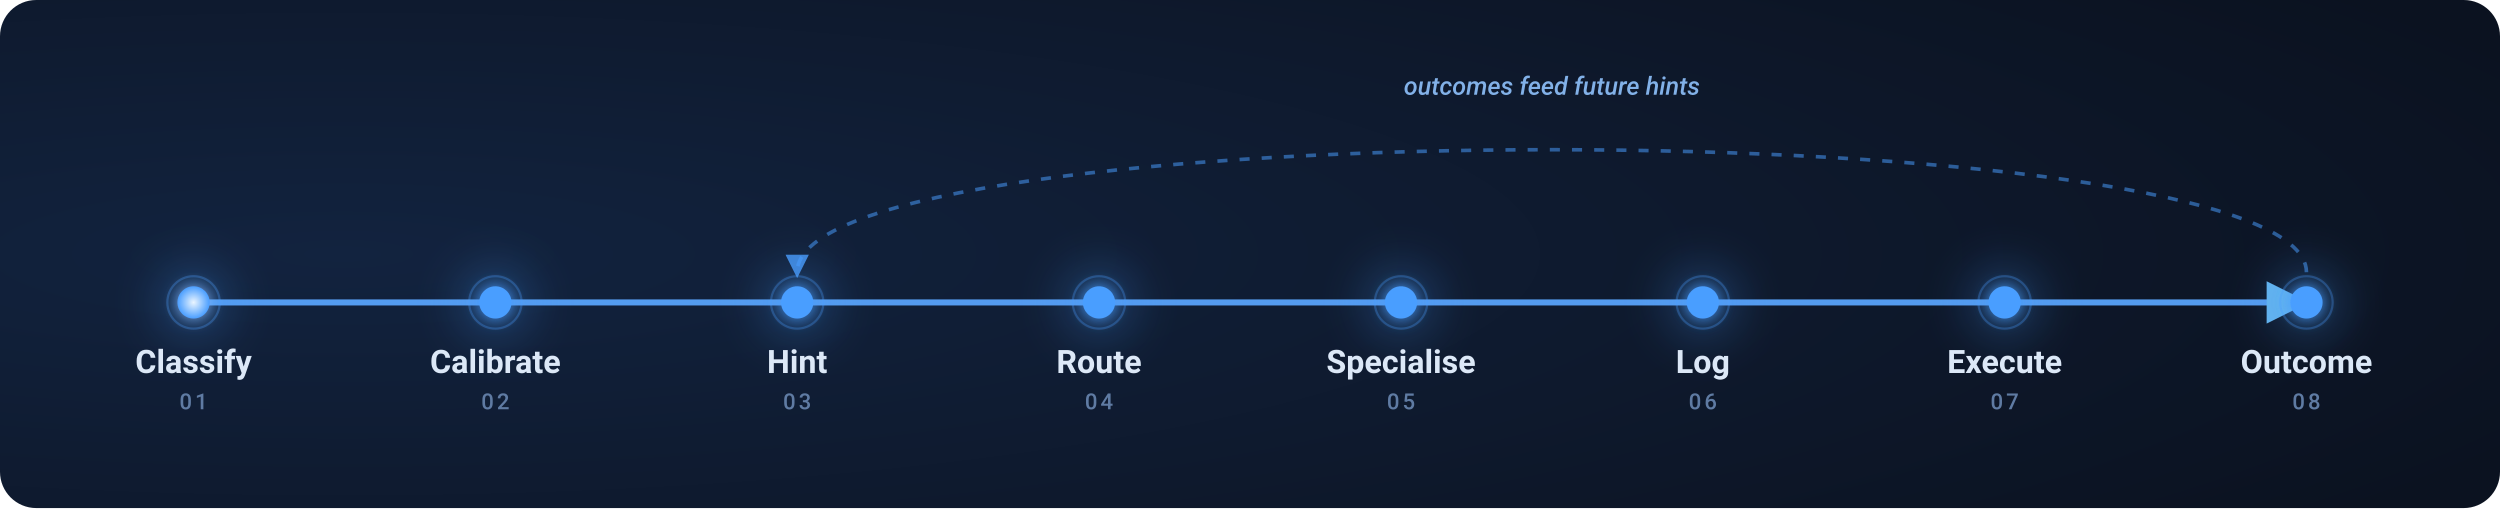
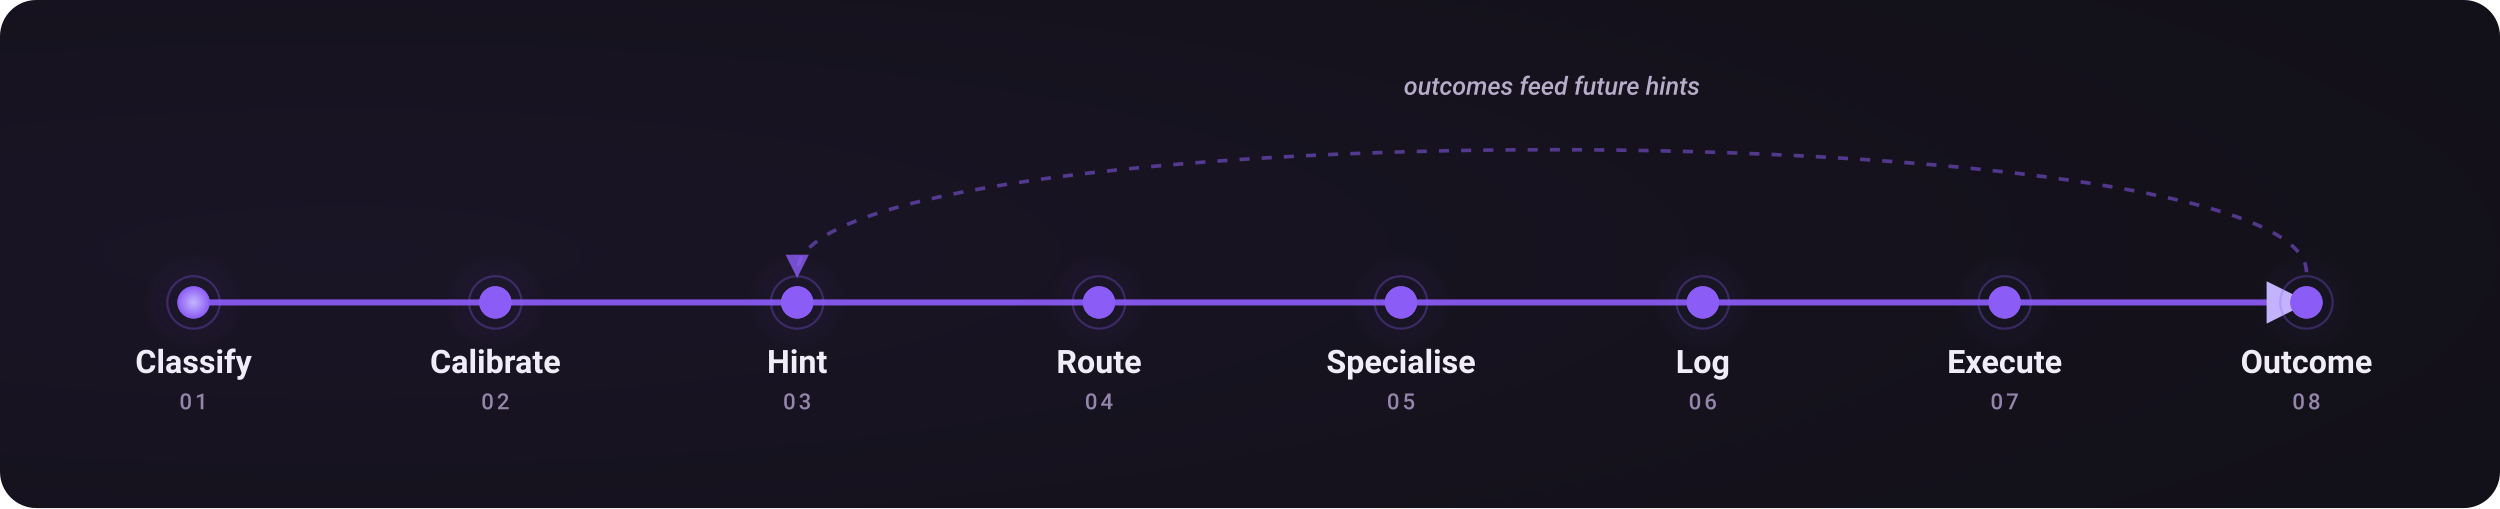
<svg xmlns="http://www.w3.org/2000/svg" viewBox="0 0 1240 252" font-family="-apple-system,BlinkMacSystemFont,Segoe UI,Roboto,Helvetica,Arial,sans-serif">
  <defs>
    <radialGradient id="src" cx="0.5" cy="0.5" r="0.5">
-       <stop offset="0" stop-color="#eaf5ff" />
-       <stop offset="1" stop-color="#4a9eff" />
+       <stop offset="0" stop-color="#C4B5FD" />
+       <stop offset="1" stop-color="#8B5CF6" />
    </radialGradient>
    <radialGradient id="vign" cx="0.14" cy="0.5" r="0.95">
-       <stop offset="0" stop-color="#12233f" />
-       <stop offset="1" stop-color="#0b1220" />
+       <stop offset="0" stop-color="#1A1526" />
+       <stop offset="1" stop-color="#121018" />
    </radialGradient>
    <filter id="glow" x="-80%" y="-80%" width="260%" height="260%">
-       <feGaussianBlur stdDeviation="4" result="b" />
+       <feGaussianBlur stdDeviation="0" result="b" />
      <feMerge>
        <feMergeNode in="b" />
        <feMergeNode in="SourceGraphic" />
      </feMerge>
    </filter>
    <filter id="soft" x="-140%" y="-140%" width="380%" height="380%">
-       <feGaussianBlur stdDeviation="9" />
+       <feGaussianBlur stdDeviation="2" />
    </filter>
    <marker id="arw" viewBox="0 0 10 10" refX="7.5" refY="5" markerWidth="7" markerHeight="7" orient="auto-start-reverse">
-       <path d="M0,0 L10,5 L0,10 z" fill="#63b3ed" />
+       <path d="M0,0 L10,5 L0,10 z" fill="#C4B5FD" />
    </marker>
    <marker id="arwd" viewBox="0 0 10 10" refX="7.5" refY="5" markerWidth="6.5" markerHeight="6.5" orient="auto-start-reverse">
-       <path d="M0,0 L10,5 L0,10 z" fill="#4a9eff" opacity="0.8" />
+       <path d="M0,0 L10,5 L0,10 z" fill="#8B5CF6" opacity="0.8" />
    </marker>
  </defs>
  <rect width="1240" height="252" rx="18" fill="url(#vign)" />
-   <line x1="96.0" y1="150.0" x2="1140.0" y2="150.0" stroke="#4a9eff" stroke-width="8" stroke-opacity="0.16" stroke-linecap="round" filter="url(#soft)" />
-   <line x1="96.0" y1="150.0" x2="1140.0" y2="150.0" stroke="#5aa6ff" stroke-width="3" stroke-opacity="0.92" stroke-linecap="round" marker-end="url(#arw)" />
-   <path d="M 1144.0 135.0 C 1144.0 54.0 395.4 54.0 395.4 135.0" fill="none" stroke="#4a9eff" stroke-opacity="0.52" stroke-width="1.8" stroke-dasharray="5 6" marker-end="url(#arwd)" />
-   <text x="769.7" y="47.0" text-anchor="middle" font-size="12.5" font-weight="500" fill="#82b1e8" font-style="italic">outcomes feed future hints</text>
-   <circle cx="96.0" cy="150.0" r="22.0" fill="#4a9eff" opacity="0.16" filter="url(#soft)" />
-   <circle cx="96.0" cy="150.0" r="13.0" fill="none" stroke="#4a9eff" stroke-opacity="0.3" stroke-width="1.1" />
+   <line x1="96.0" y1="150.0" x2="1140.0" y2="150.0" stroke="#8B5CF6" stroke-width="8" stroke-opacity="0.03" stroke-linecap="round" filter="url(#soft)" />
+   <line x1="96.0" y1="150.0" x2="1140.0" y2="150.0" stroke="#8B5CF6" stroke-width="3" stroke-opacity="0.92" stroke-linecap="round" marker-end="url(#arw)" />
+   <path d="M 1144.0 135.0 C 1144.0 54.0 395.4 54.0 395.4 135.0" fill="none" stroke="#8B5CF6" stroke-opacity="0.52" stroke-width="1.8" stroke-dasharray="5 6" marker-end="url(#arwd)" />
+   <text x="769.7" y="47.0" text-anchor="middle" font-size="12.5" font-weight="500" fill="#B7ACC9" font-style="italic">outcomes feed future hints</text>
+   <circle cx="96.0" cy="150.0" r="22.0" fill="#8B5CF6" opacity="0.03" filter="url(#soft)" />
+   <circle cx="96.0" cy="150.0" r="13.0" fill="none" stroke="#8B5CF6" stroke-opacity="0.3" stroke-width="1.1" />
  <circle cx="96.0" cy="150.0" r="8.0" fill="url(#src)" fill-opacity="1.0" filter="url(#glow)" />
-   <text x="96.0" y="185.0" text-anchor="middle" font-size="16" font-weight="600" fill="#dce8f7">Classify</text>
-   <text x="96.0" y="203.0" text-anchor="middle" font-size="11" font-weight="500" fill="#5f7ba3" letter-spacing="1.5">01</text>
-   <circle cx="245.7" cy="150.0" r="22.0" fill="#4a9eff" opacity="0.16" filter="url(#soft)" />
-   <circle cx="245.7" cy="150.0" r="13.0" fill="none" stroke="#4a9eff" stroke-opacity="0.3" stroke-width="1.1" />
-   <circle cx="245.7" cy="150.0" r="8.0" fill="#4a9eff" fill-opacity="1.0" filter="url(#glow)" />
-   <text x="245.7" y="185.0" text-anchor="middle" font-size="16" font-weight="600" fill="#dce8f7">Calibrate</text>
-   <text x="245.7" y="203.0" text-anchor="middle" font-size="11" font-weight="500" fill="#5f7ba3" letter-spacing="1.5">02</text>
-   <circle cx="395.4" cy="150.0" r="22.0" fill="#4a9eff" opacity="0.16" filter="url(#soft)" />
-   <circle cx="395.4" cy="150.0" r="13.0" fill="none" stroke="#4a9eff" stroke-opacity="0.3" stroke-width="1.1" />
-   <circle cx="395.4" cy="150.0" r="8.0" fill="#4a9eff" fill-opacity="1.0" filter="url(#glow)" />
-   <text x="395.4" y="185.0" text-anchor="middle" font-size="16" font-weight="600" fill="#dce8f7">Hint</text>
-   <text x="395.4" y="203.0" text-anchor="middle" font-size="11" font-weight="500" fill="#5f7ba3" letter-spacing="1.5">03</text>
-   <circle cx="545.1" cy="150.0" r="22.0" fill="#4a9eff" opacity="0.16" filter="url(#soft)" />
-   <circle cx="545.1" cy="150.0" r="13.0" fill="none" stroke="#4a9eff" stroke-opacity="0.3" stroke-width="1.1" />
-   <circle cx="545.1" cy="150.0" r="8.0" fill="#4a9eff" fill-opacity="1.0" filter="url(#glow)" />
-   <text x="545.1" y="185.0" text-anchor="middle" font-size="16" font-weight="600" fill="#dce8f7">Route</text>
-   <text x="545.1" y="203.0" text-anchor="middle" font-size="11" font-weight="500" fill="#5f7ba3" letter-spacing="1.5">04</text>
-   <circle cx="694.9" cy="150.0" r="22.0" fill="#4a9eff" opacity="0.16" filter="url(#soft)" />
-   <circle cx="694.9" cy="150.0" r="13.0" fill="none" stroke="#4a9eff" stroke-opacity="0.3" stroke-width="1.1" />
-   <circle cx="694.9" cy="150.0" r="8.0" fill="#4a9eff" fill-opacity="1.0" filter="url(#glow)" />
-   <text x="694.9" y="185.0" text-anchor="middle" font-size="16" font-weight="600" fill="#dce8f7">Specialise</text>
-   <text x="694.9" y="203.0" text-anchor="middle" font-size="11" font-weight="500" fill="#5f7ba3" letter-spacing="1.5">05</text>
-   <circle cx="844.6" cy="150.0" r="22.0" fill="#4a9eff" opacity="0.16" filter="url(#soft)" />
-   <circle cx="844.6" cy="150.0" r="13.0" fill="none" stroke="#4a9eff" stroke-opacity="0.3" stroke-width="1.1" />
-   <circle cx="844.6" cy="150.0" r="8.0" fill="#4a9eff" fill-opacity="1.0" filter="url(#glow)" />
-   <text x="844.6" y="185.0" text-anchor="middle" font-size="16" font-weight="600" fill="#dce8f7">Log</text>
-   <text x="844.6" y="203.0" text-anchor="middle" font-size="11" font-weight="500" fill="#5f7ba3" letter-spacing="1.5">06</text>
-   <circle cx="994.3" cy="150.0" r="22.0" fill="#4a9eff" opacity="0.16" filter="url(#soft)" />
-   <circle cx="994.3" cy="150.0" r="13.0" fill="none" stroke="#4a9eff" stroke-opacity="0.3" stroke-width="1.1" />
-   <circle cx="994.3" cy="150.0" r="8.0" fill="#4a9eff" fill-opacity="1.0" filter="url(#glow)" />
-   <text x="994.3" y="185.0" text-anchor="middle" font-size="16" font-weight="600" fill="#dce8f7">Execute</text>
-   <text x="994.3" y="203.0" text-anchor="middle" font-size="11" font-weight="500" fill="#5f7ba3" letter-spacing="1.5">07</text>
-   <circle cx="1144.0" cy="150.0" r="22.0" fill="#4a9eff" opacity="0.16" filter="url(#soft)" />
-   <circle cx="1144.0" cy="150.0" r="13.0" fill="none" stroke="#4a9eff" stroke-opacity="0.3" stroke-width="1.1" />
-   <circle cx="1144.0" cy="150.0" r="8.0" fill="#4a9eff" fill-opacity="1.0" filter="url(#glow)" />
-   <text x="1144.0" y="185.0" text-anchor="middle" font-size="16" font-weight="600" fill="#dce8f7">Outcome</text>
-   <text x="1144.0" y="203.0" text-anchor="middle" font-size="11" font-weight="500" fill="#5f7ba3" letter-spacing="1.5">08</text>
+   <text x="96.0" y="185.0" text-anchor="middle" font-size="16" font-weight="600" fill="#F1EDF8">Classify</text>
+   <text x="96.0" y="203.0" text-anchor="middle" font-size="11" font-weight="500" fill="#9485AA" letter-spacing="1.5">01</text>
+   <circle cx="245.7" cy="150.0" r="22.0" fill="#8B5CF6" opacity="0.03" filter="url(#soft)" />
+   <circle cx="245.7" cy="150.0" r="13.0" fill="none" stroke="#8B5CF6" stroke-opacity="0.3" stroke-width="1.1" />
+   <circle cx="245.7" cy="150.0" r="8.0" fill="#8B5CF6" fill-opacity="1.0" filter="url(#glow)" />
+   <text x="245.7" y="185.0" text-anchor="middle" font-size="16" font-weight="600" fill="#F1EDF8">Calibrate</text>
+   <text x="245.7" y="203.0" text-anchor="middle" font-size="11" font-weight="500" fill="#9485AA" letter-spacing="1.5">02</text>
+   <circle cx="395.4" cy="150.0" r="22.0" fill="#8B5CF6" opacity="0.03" filter="url(#soft)" />
+   <circle cx="395.4" cy="150.0" r="13.0" fill="none" stroke="#8B5CF6" stroke-opacity="0.3" stroke-width="1.1" />
+   <circle cx="395.4" cy="150.0" r="8.0" fill="#8B5CF6" fill-opacity="1.0" filter="url(#glow)" />
+   <text x="395.4" y="185.0" text-anchor="middle" font-size="16" font-weight="600" fill="#F1EDF8">Hint</text>
+   <text x="395.4" y="203.0" text-anchor="middle" font-size="11" font-weight="500" fill="#9485AA" letter-spacing="1.5">03</text>
+   <circle cx="545.1" cy="150.0" r="22.0" fill="#8B5CF6" opacity="0.03" filter="url(#soft)" />
+   <circle cx="545.1" cy="150.0" r="13.0" fill="none" stroke="#8B5CF6" stroke-opacity="0.3" stroke-width="1.1" />
+   <circle cx="545.1" cy="150.0" r="8.0" fill="#8B5CF6" fill-opacity="1.0" filter="url(#glow)" />
+   <text x="545.1" y="185.0" text-anchor="middle" font-size="16" font-weight="600" fill="#F1EDF8">Route</text>
+   <text x="545.1" y="203.0" text-anchor="middle" font-size="11" font-weight="500" fill="#9485AA" letter-spacing="1.5">04</text>
+   <circle cx="694.9" cy="150.0" r="22.0" fill="#8B5CF6" opacity="0.03" filter="url(#soft)" />
+   <circle cx="694.9" cy="150.0" r="13.0" fill="none" stroke="#8B5CF6" stroke-opacity="0.3" stroke-width="1.1" />
+   <circle cx="694.9" cy="150.0" r="8.0" fill="#8B5CF6" fill-opacity="1.0" filter="url(#glow)" />
+   <text x="694.9" y="185.0" text-anchor="middle" font-size="16" font-weight="600" fill="#F1EDF8">Specialise</text>
+   <text x="694.9" y="203.0" text-anchor="middle" font-size="11" font-weight="500" fill="#9485AA" letter-spacing="1.5">05</text>
+   <circle cx="844.6" cy="150.0" r="22.0" fill="#8B5CF6" opacity="0.03" filter="url(#soft)" />
+   <circle cx="844.6" cy="150.0" r="13.0" fill="none" stroke="#8B5CF6" stroke-opacity="0.3" stroke-width="1.1" />
+   <circle cx="844.6" cy="150.0" r="8.0" fill="#8B5CF6" fill-opacity="1.0" filter="url(#glow)" />
+   <text x="844.6" y="185.0" text-anchor="middle" font-size="16" font-weight="600" fill="#F1EDF8">Log</text>
+   <text x="844.6" y="203.0" text-anchor="middle" font-size="11" font-weight="500" fill="#9485AA" letter-spacing="1.5">06</text>
+   <circle cx="994.3" cy="150.0" r="22.0" fill="#8B5CF6" opacity="0.03" filter="url(#soft)" />
+   <circle cx="994.3" cy="150.0" r="13.0" fill="none" stroke="#8B5CF6" stroke-opacity="0.3" stroke-width="1.1" />
+   <circle cx="994.3" cy="150.0" r="8.0" fill="#8B5CF6" fill-opacity="1.0" filter="url(#glow)" />
+   <text x="994.3" y="185.0" text-anchor="middle" font-size="16" font-weight="600" fill="#F1EDF8">Execute</text>
+   <text x="994.3" y="203.0" text-anchor="middle" font-size="11" font-weight="500" fill="#9485AA" letter-spacing="1.5">07</text>
+   <circle cx="1144.0" cy="150.0" r="22.0" fill="#8B5CF6" opacity="0.03" filter="url(#soft)" />
+   <circle cx="1144.0" cy="150.0" r="13.0" fill="none" stroke="#8B5CF6" stroke-opacity="0.3" stroke-width="1.1" />
+   <circle cx="1144.0" cy="150.0" r="8.0" fill="#8B5CF6" fill-opacity="1.0" filter="url(#glow)" />
+   <text x="1144.0" y="185.0" text-anchor="middle" font-size="16" font-weight="600" fill="#F1EDF8">Outcome</text>
+   <text x="1144.0" y="203.0" text-anchor="middle" font-size="11" font-weight="500" fill="#9485AA" letter-spacing="1.5">08</text>
</svg>
